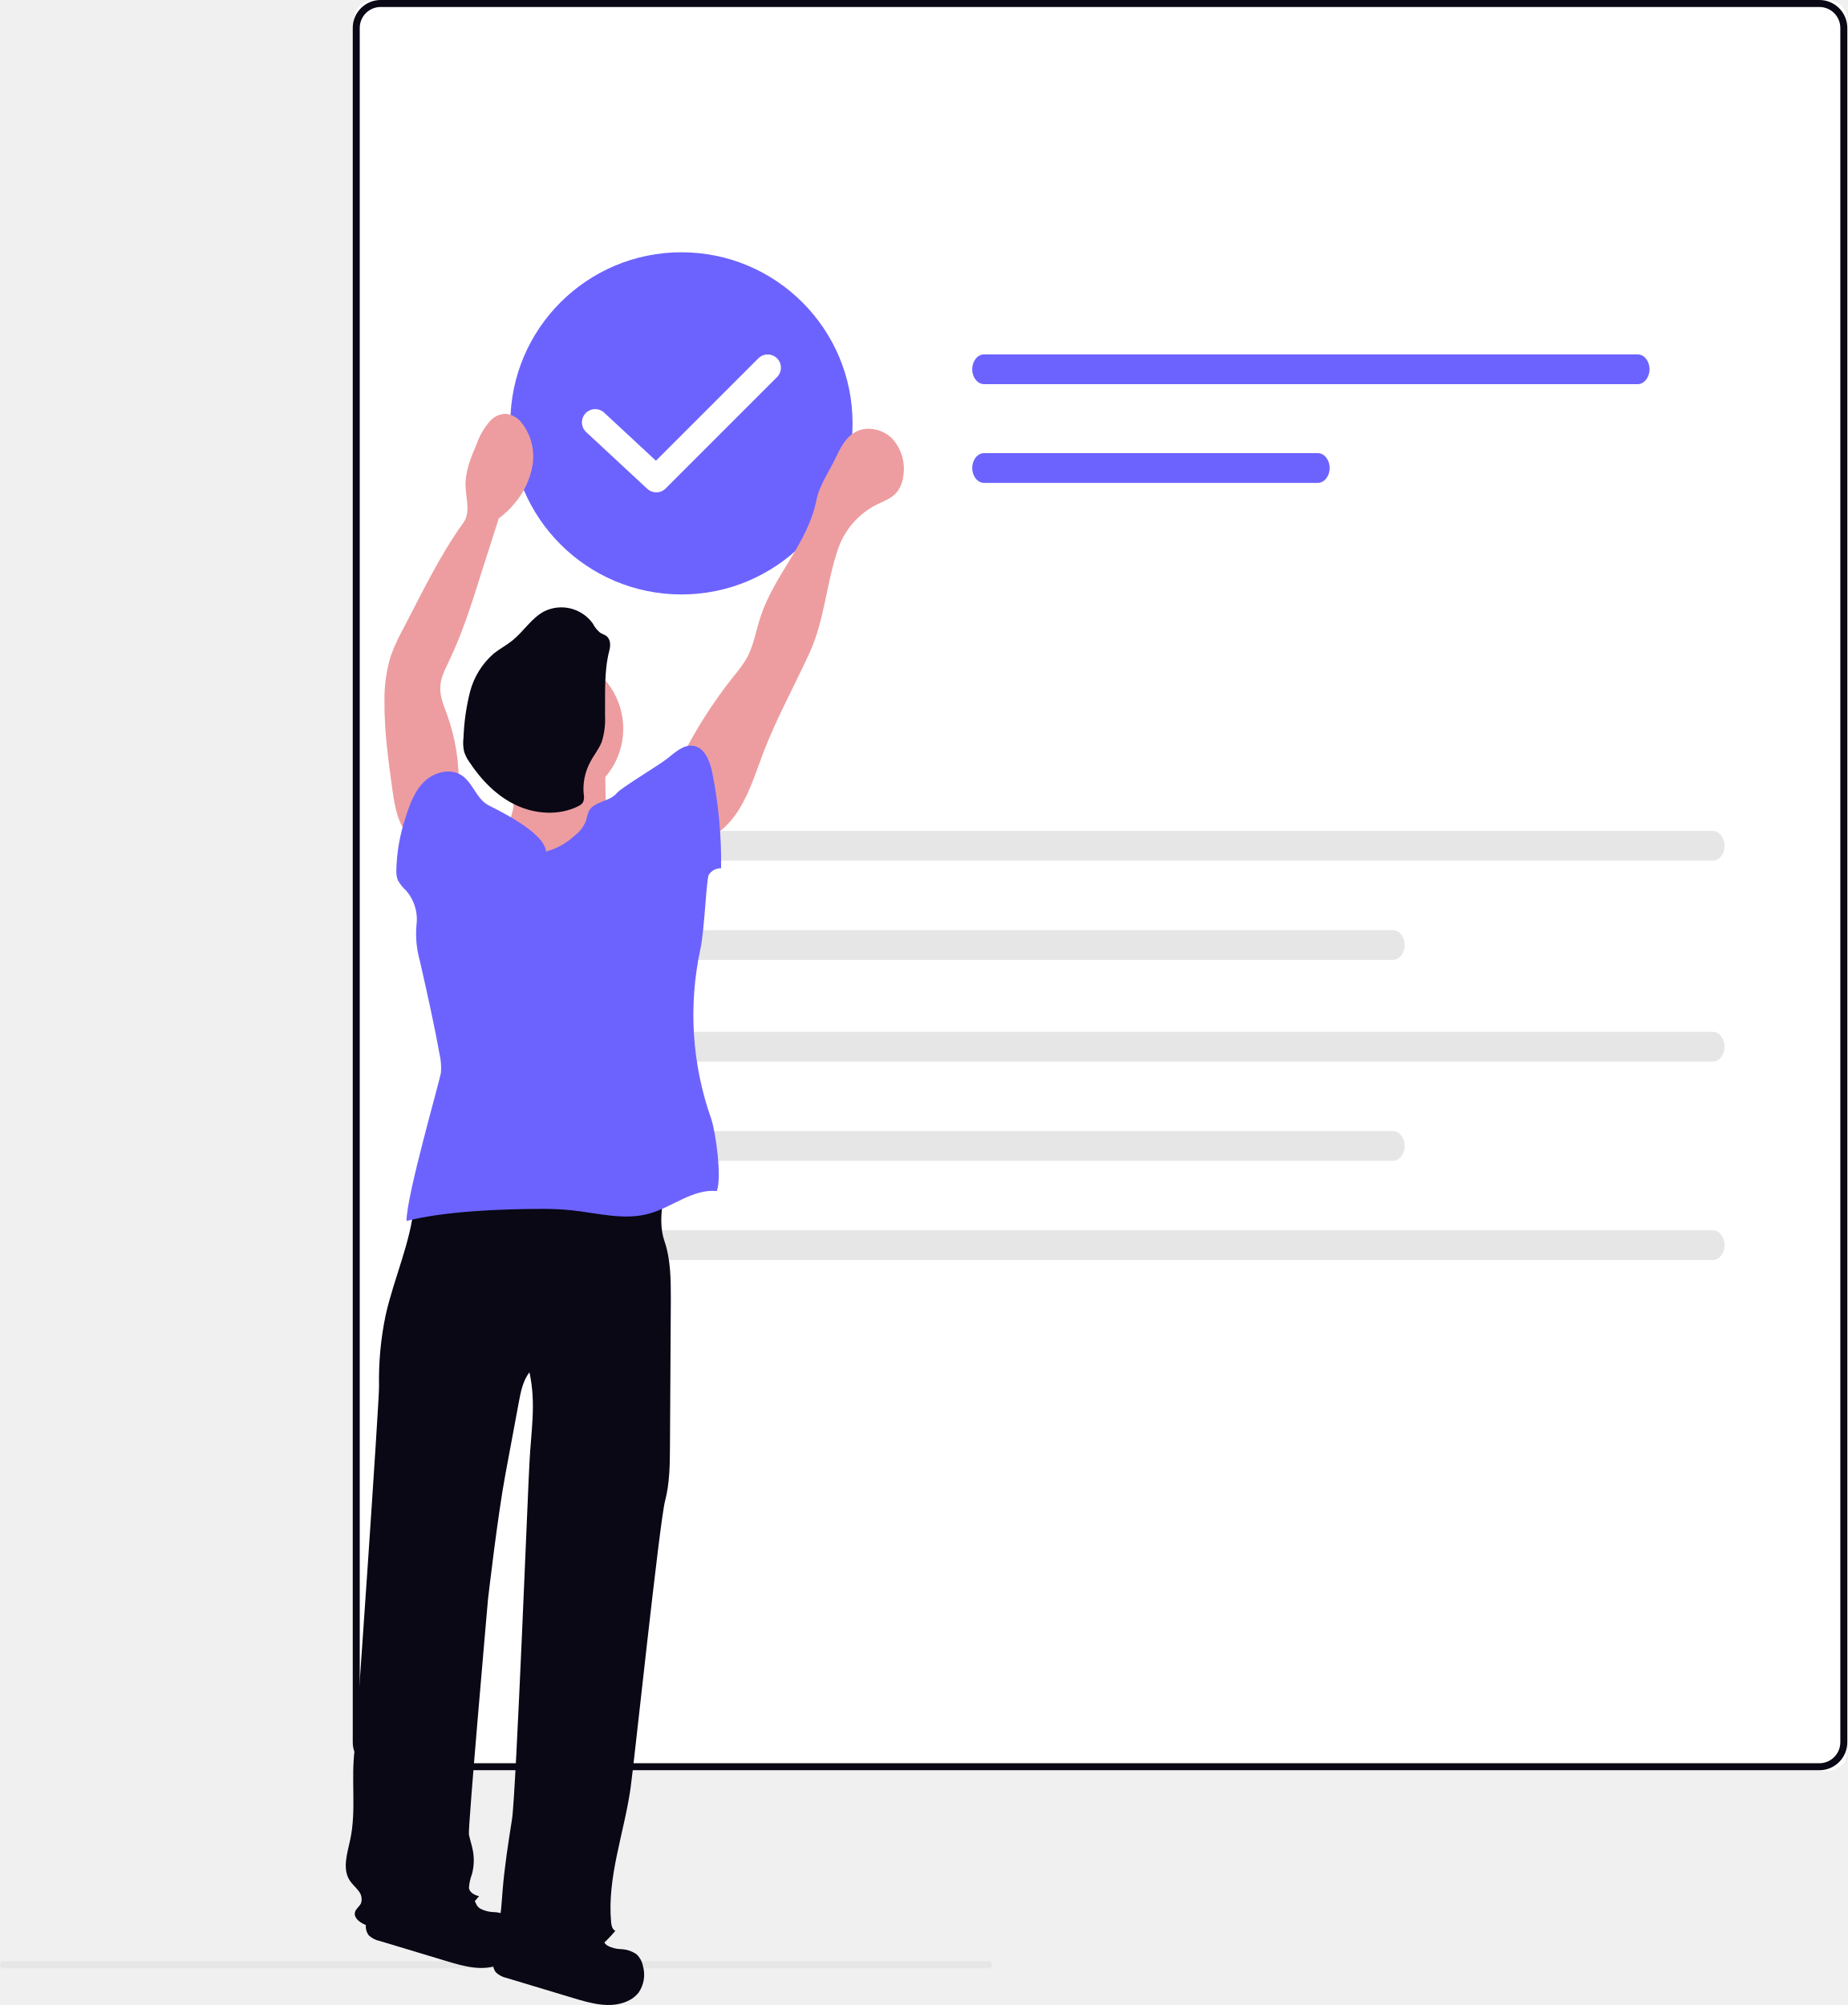
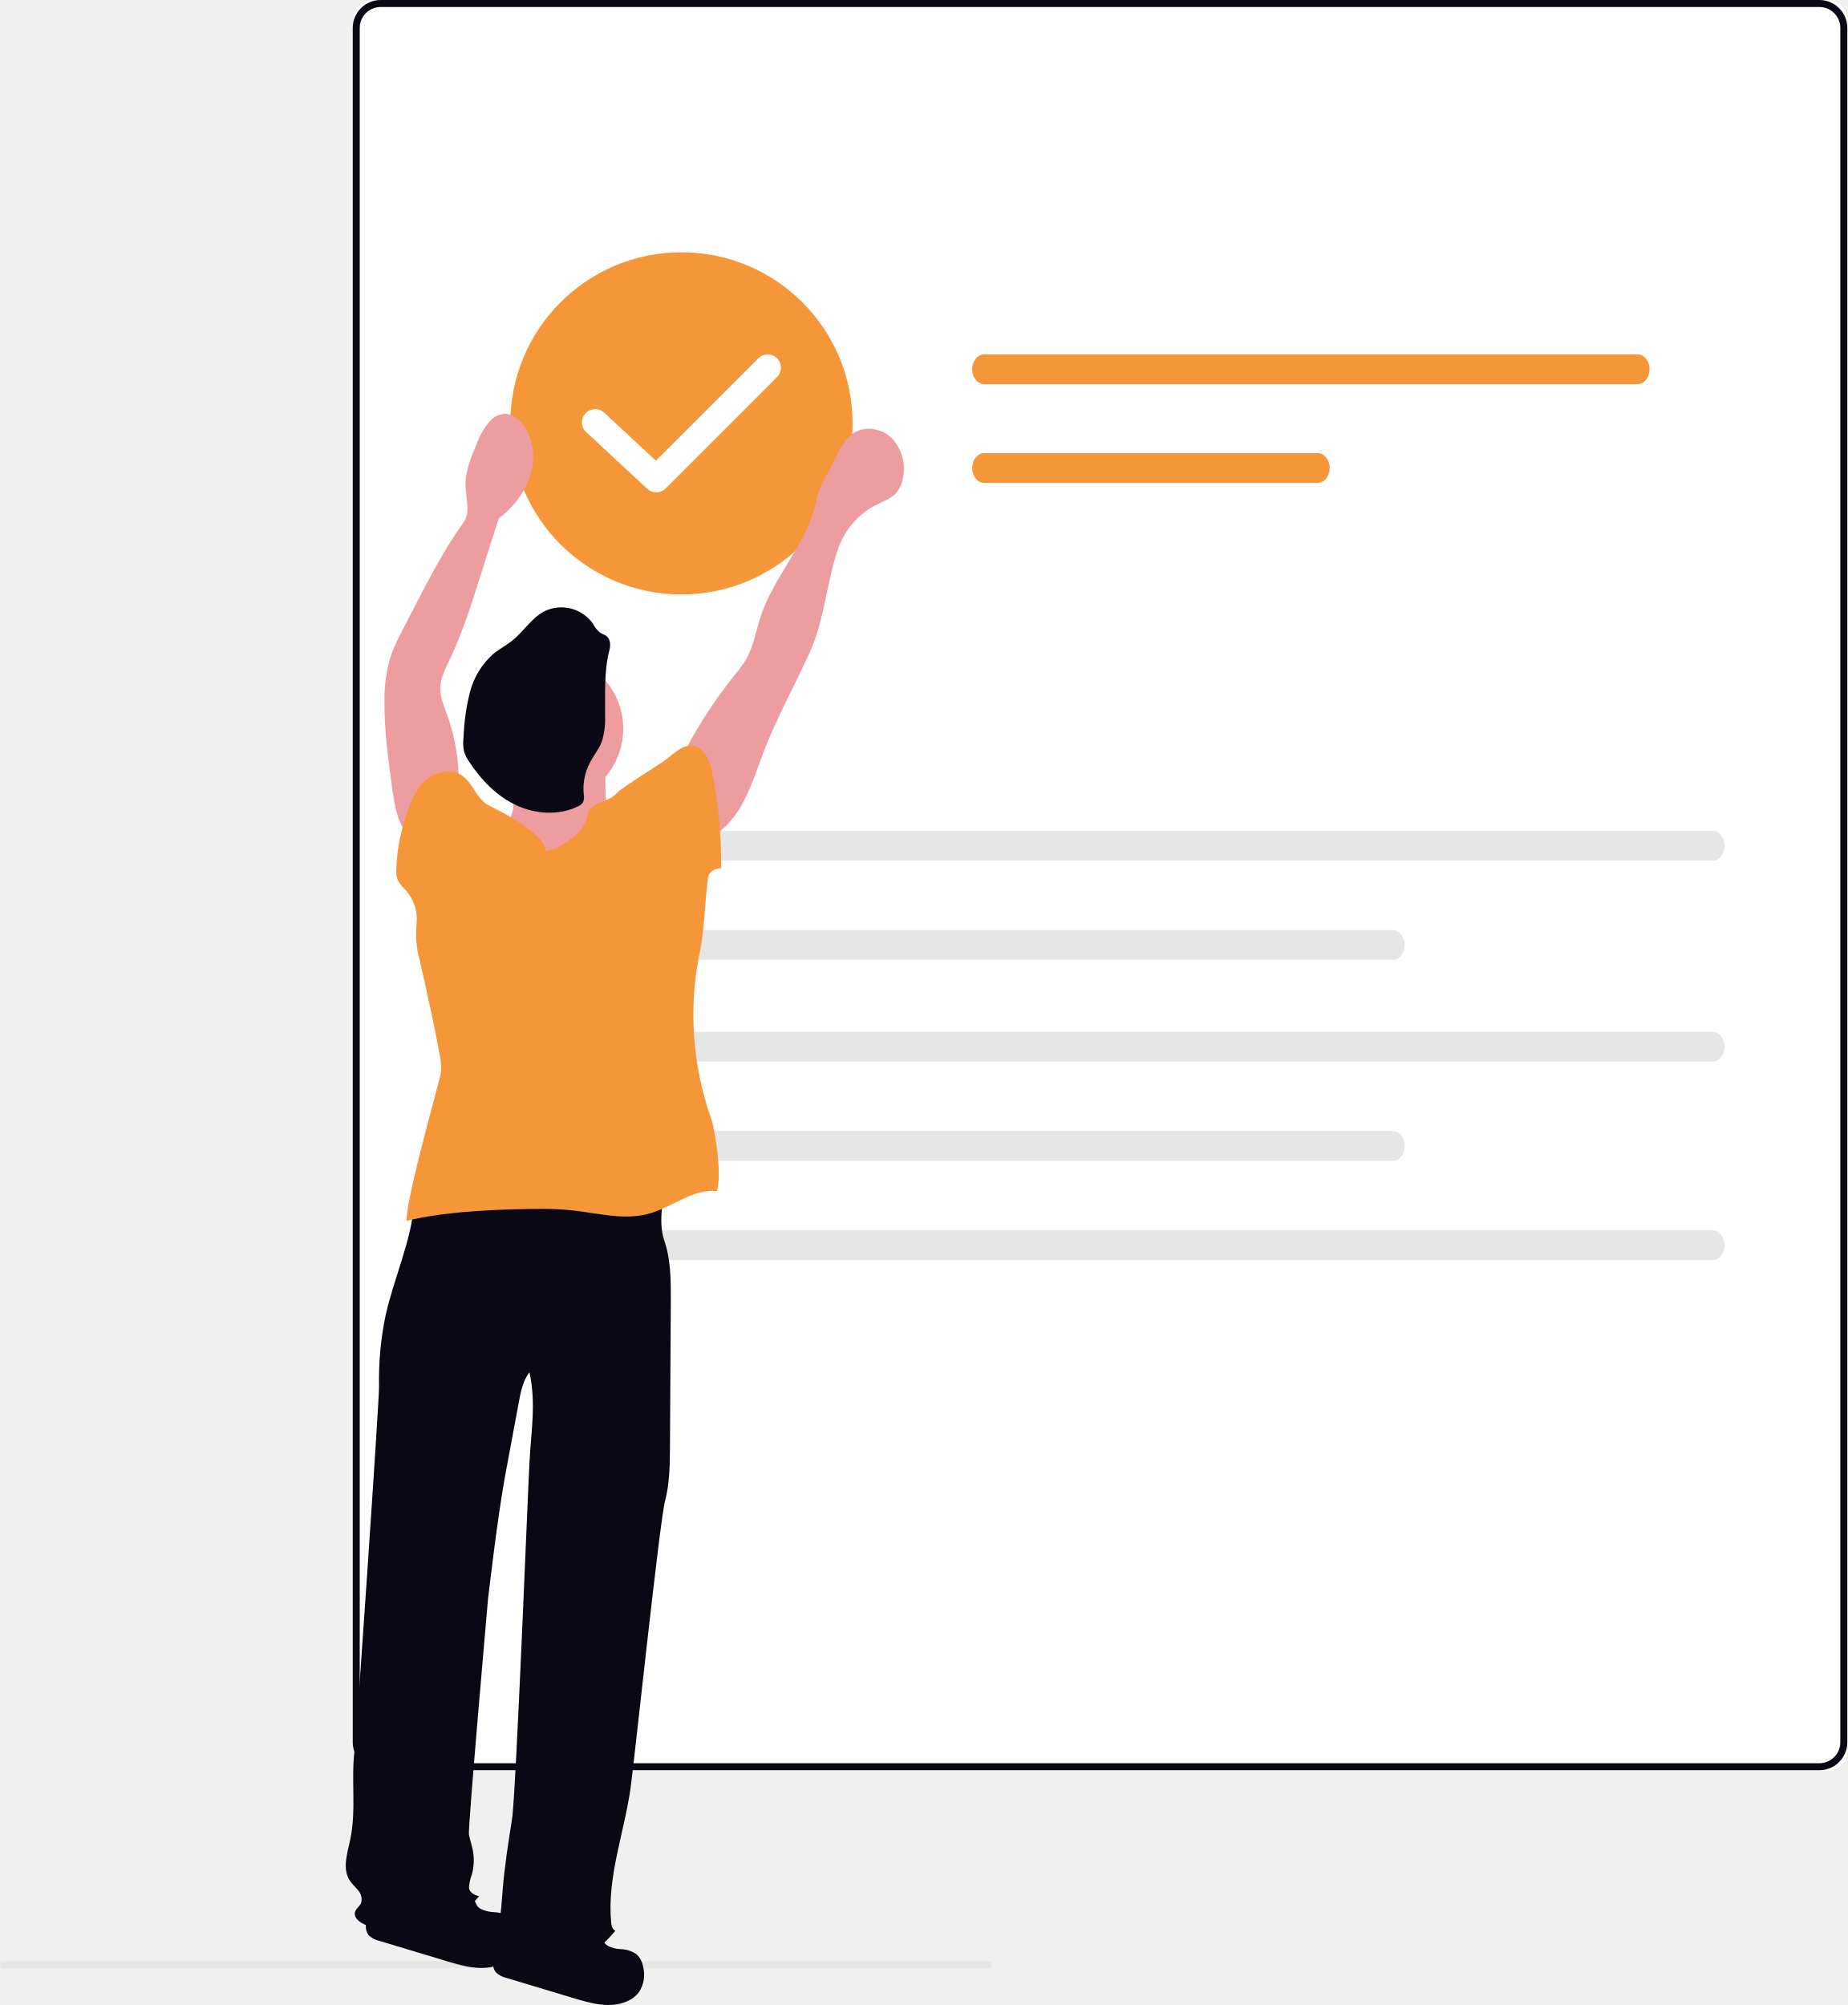
<svg xmlns="http://www.w3.org/2000/svg" width="737.001" height="800" viewBox="0 0 737.001 800" role="img" artist="Katerina Limpitsouni" source="https://undraw.co/">
  <g transform="translate(-588 -136)">
    <path d="M959.707,763.083H566.014c-.571,0-1.033-.624-1.033-1.393s.463-1.393,1.033-1.393H959.707c.571,0,1.033.624,1.033,1.393S960.277,763.083,959.707,763.083Z" transform="translate(23.02 158.26)" fill="#e6e6e6" />
    <rect width="595.783" height="706.627" rx="8" transform="translate(729.21 136)" fill="#fff" />
    <path d="M11.145,2.786a8.368,8.368,0,0,0-8.359,8.359V695.18a8.368,8.368,0,0,0,8.359,8.359H585.121a8.368,8.368,0,0,0,8.359-8.359V11.145a8.368,8.368,0,0,0-8.359-8.359H11.145m0-2.786H585.121a11.145,11.145,0,0,1,11.145,11.145V695.18a11.145,11.145,0,0,1-11.145,11.145H11.145A11.145,11.145,0,0,1,0,695.18V11.145A11.145,11.145,0,0,1,11.145,0Z" transform="translate(728.735 136)" fill="#090814" />
-     <path d="M708.751,262.185c-2.624,0-4.751,2.659-4.751,5.938s2.127,5.938,4.751,5.938H969.468c2.624,0,4.751-2.658,4.751-5.938s-2.127-5.938-4.751-5.938Z" transform="translate(271.879 15.216)" fill="#6c63ff" />
-     <path d="M708.751,282.65c-2.624,0-4.751,2.659-4.751,5.938s2.127,5.938,4.751,5.938h133.1c2.624,0,4.751-2.659,4.751-5.938s-2.127-5.938-4.751-5.938Z" transform="translate(271.879 34.149)" fill="#6c63ff" />
+     <path d="M708.751,262.185c-2.624,0-4.751,2.659-4.751,5.938s2.127,5.938,4.751,5.938H969.468c2.624,0,4.751-2.658,4.751-5.938s-2.127-5.938-4.751-5.938Z" transform="translate(271.879 15.216)" fill="#f59638" />
+     <path d="M708.751,282.65c-2.624,0-4.751,2.659-4.751,5.938s2.127,5.938,4.751,5.938h133.1c2.624,0,4.751-2.659,4.751-5.938s-2.127-5.938-4.751-5.938Z" transform="translate(271.879 34.149)" fill="#f59638" />
    <path d="M545.182,392.7c-2.624,0-4.751,2.659-4.751,5.938s2.127,5.938,4.751,5.938h488.846c2.624,0,4.751-2.659,4.751-5.938s-2.127-5.938-4.751-5.938Z" transform="translate(237.261 74.836)" fill="#e6e6e6" />
    <path d="M545.182,413.17c-2.624,0-4.751,2.658-4.751,5.938s2.127,5.938,4.751,5.938h361.23c2.624,0,4.751-2.659,4.751-5.938s-2.127-5.938-4.751-5.938Z" transform="translate(237.261 93.958)" fill="#e6e6e6" />
    <path d="M545.182,433.172c-2.624,0-4.751,2.659-4.751,5.938s2.127,5.938,4.751,5.938h488.846c2.624,0,4.751-2.659,4.751-5.938s-2.127-5.938-4.751-5.938Z" transform="translate(237.261 114.532)" fill="#e6e6e6" />
    <path d="M545.182,453.637c-2.624,0-4.751,2.659-4.751,5.938s2.127,5.938,4.751,5.938h361.23c2.624,0,4.751-2.659,4.751-5.938s-2.127-5.938-4.751-5.938Z" transform="translate(237.261 133.654)" fill="#e6e6e6" />
    <path d="M545.182,474.172c-2.624,0-4.751,2.658-4.751,5.938s2.127,5.938,4.751,5.938h488.846c2.624,0,4.751-2.659,4.751-5.938s-2.127-5.938-4.751-5.938Z" transform="translate(237.261 152.706)" fill="#e6e6e6" />
-     <path d="M618.684,363.356a68.264,68.264,0,1,1,68.264-68.264A68.264,68.264,0,0,1,618.684,363.356Z" transform="translate(241.188 9.832)" fill="#6c63ff" />
+     <path d="M618.684,363.356a68.264,68.264,0,1,1,68.264-68.264A68.264,68.264,0,0,1,618.684,363.356Z" transform="translate(241.188 9.832)" fill="#f59638" />
    <path d="M606.609,312.92a5.266,5.266,0,0,1-3.6-1.412l-24.393-22.657a5.284,5.284,0,0,1,7.192-7.743L606.474,300.3l40.878-40.877a5.284,5.284,0,0,1,7.472,7.473l-44.477,44.477A5.272,5.272,0,0,1,606.609,312.92Z" transform="translate(243.218 19.527)" fill="#fff" />
    <g transform="translate(725.949 301.109)">
      <path d="M509.314,820.616a11.532,11.532,0,0,1,6.2,2.019,8.633,8.633,0,0,1,2.588,4.721,12.571,12.571,0,0,1-1.706,10.565,11.8,11.8,0,0,1-4.806,3.583c-6.584,2.844-14.106.782-20.96-1.28l-26.847-8.091a9.015,9.015,0,0,1-4.366-2.261,5.915,5.915,0,0,1-.114-6.9,13.465,13.465,0,0,1,5.688-4.536c8.361-4.067,17.775-5.006,27.018-5.176,3.413-.071,6.769-.81,9.087,1.82,1.223,1.422,1.01,2.929,2.844,4.138a12.316,12.316,0,0,0,5.375,1.394Z" transform="translate(-399.541 -208.008)" fill="#090814" />
      <path d="M473.644,810.221a11.376,11.376,0,0,1,6.2,2,8.773,8.773,0,0,1,2.588,4.721,12.556,12.556,0,0,1-1.706,10.566,11.83,11.83,0,0,1-4.806,3.6c-6.584,2.844-14.106.768-20.96-1.294l-26.847-8.091a8.9,8.9,0,0,1-4.366-2.261,5.916,5.916,0,0,1-.114-6.9,13.383,13.383,0,0,1,5.688-4.536c8.361-4.067,17.761-5.005,26.947-5.176,3.4,0,6.769-.811,9.087,1.82,1.223,1.422,1.01,2.944,2.844,4.138A12.528,12.528,0,0,0,473.644,810.221Z" transform="translate(-414.594 -212.387)" fill="#090814" />
      <path d="M499.334,604.612a330.613,330.613,0,0,0-47.608-1.337,9.346,9.346,0,0,0-3.086.483c-3.5,1.422-4.038,6-4.38,9.755-1.337,15.173-8.034,29.321-11.376,44.21a126.224,126.224,0,0,0-2.645,28.44c.186,4.267-9.158,140.692-9.7,144.716-1.593,11.959.725,24.288-1.777,36.076-1.18,5.517-3.285,11.717-.185,16.438.981,1.493,2.389,2.645,3.455,4.067a5.162,5.162,0,0,1,1,4.991c-.611,1.294-2.033,2.147-2.389,3.526-.569,2.176,1.721,3.967,3.768,4.892,15.429,6.954,35.322,2.048,45.731-11.3-1.792-.284-3.982-1.578-4.024-3.385a18.664,18.664,0,0,1,1.166-5.3,21.046,21.046,0,0,0,.4-9.414c-.4-2.176-1.138-4.266-1.593-6.47-.434-2.417,7.618-93.853,7.618-93.853s3.744-32.69,6.915-49.754l5.347-28.724c.782-4.266,1.65-8.688,4.266-12.115,2.77,12.681.618,23.393,0,36.358-.322,3.736-5.347,132.106-6.954,142.031-1.507,9.513-3,19.026-3.768,28.625-.7,8.816-1,18.358-6.484,25.283,5.005,3.256,10.2,6.569,16.054,7.693a29.776,29.776,0,0,0,19.808-3.825,62.561,62.561,0,0,0,15.642-13.31c-1.166-.4-1.578-2.076-1.692-3.285-1.692-17.988,5.133-35.55,7.721-53.467,1.307-8.975,11.618-106.607,13.765-114.669,1.877-7.11,1.934-14.632,1.977-22.027l.341-58.3c0-7.892,0-15.955-2.531-23.406-3.128-8.944.441-19.24.981-28.7a118.337,118.337,0,0,1-45.76,5.062Z" transform="translate(-416.964 -298.13)" fill="#090814" />
      <path d="M510.837,524.8a185.9,185.9,0,0,1,21.771-34.384,56.1,56.1,0,0,0,4.835-6.6c3.057-5.29,3.967-11.532,5.9-17.334,5.4-16.268,18.884-29.336,22.169-46.158,1.195-6.1,5.091-11.376,7.75-17.064,1.82-3.811,3.811-7.821,7.423-9.954,4.65-2.844,11.077-1.521,14.945,2.275a17.718,17.718,0,0,1,4.564,15,12.527,12.527,0,0,1-2.758,6.74c-2.062,2.318-5.148,3.37-7.935,4.764a31.142,31.142,0,0,0-15.286,17.476c-4.749,13.736-5.347,28.269-11.376,41.508s-13.111,25.966-18.329,39.517c-2.944,7.693-5.318,15.642-9.641,22.752s-11.12,13.068-19.282,14.135a48.431,48.431,0,0,0-2.389-15.13C511.477,536.7,508.249,530.029,510.837,524.8Z" transform="translate(-377.759 -385.811)" fill="#ed9da0" />
      <path d="M457.415,537.173a78.849,78.849,0,0,0-4.607-29.549c-1.308-3.626-2.915-7.309-2.716-11.163.171-3.569,1.891-6.868,3.427-10.1,5.361-11.163,9.115-23.008,12.8-34.81l7.11-22.24a35.552,35.552,0,0,0,6.243-5.9,31.482,31.482,0,0,0,7.238-15.443,21.785,21.785,0,0,0-4-16.339,9.442,9.442,0,0,0-6.683-4.053,8.6,8.6,0,0,0-6.243,2.844,27.5,27.5,0,0,0-5.347,9.129c-2.332,5.46-4.693,11.148-4.465,17.064.185,4.92,2.033,10.409-.853,14.4-9.456,13.1-16.595,28.155-24.089,42.475a75.638,75.638,0,0,0-4.863,10.651,59.037,59.037,0,0,0-2.545,18.4c-.071,11.66,1.536,23.249,3.128,34.81,1,7.224,2.332,15.1,7.807,19.908C444.461,550.028,450.177,542.89,457.415,537.173Z" transform="translate(-412.386 -387.58)" fill="#ed9da0" />
      <path d="M28.5,92.258a142.188,142.188,0,0,1-26.8-10.782c3.286-.314,5.424-3.336,7.113-6.185,2.788-4.6,5.644-9.368,6.355-14.717.222-1.528-.331-3.691-.894-5.8a29.506,29.506,0,1,1,37.577-6.007q0,3.866.108,7.729a8.639,8.639,0,0,0,1.105,4.758c1.186,1.669,3.361,2.261,5.38,2.636a53.391,53.391,0,0,0,10.951.842A40.477,40.477,0,0,1,46.445,91.747,24,24,0,0,1,38.3,93.838h-.067A30.566,30.566,0,0,1,28.5,92.258Z" transform="translate(51.707 96.143)" fill="#ed9da0" />
-       <path d="M490.877,522.938c-.673-7.951-20.434-17.064-23.164-18.571-4.664-2.6-6.072-8.944-10.537-11.859s-10.836-1.294-14.732,2.4-5.873,8.93-7.465,14.049a70.743,70.743,0,0,0-3.825,21.543,9.781,9.781,0,0,0,.626,3.953,16.592,16.592,0,0,0,3.143,3.939,17.462,17.462,0,0,1,4.266,13.879,39.3,39.3,0,0,0,1.266,13.95c2.844,12.528,5.688,25.07,7.963,37.711a24,24,0,0,1,.54,7.11c-.441,3.413-13.836,49.386-13.736,59.3,15.144-3.882,37.47-4.75,53.1-4.806a111.561,111.561,0,0,1,12.9.569c10.281,1.095,20.8,4.1,30.772,1.323,9.243-2.574,17.448-9.954,27.018-9.015,2.062-5.446-.384-23.577-2.318-29.066a124.2,124.2,0,0,1-4.266-67.3c1.749-8.048,2.369-28.267,3.413-29.876a5.688,5.688,0,0,1,4.878-2.56,181.154,181.154,0,0,0-3.555-38.294c-.953-4.479-2.929-9.769-7.437-10.537-4.067-.683-7.494,2.744-10.75,5.276-3.362,2.582-18.272,11.589-19.865,13.566-2.844,3.541-9.2,3.228-11.219,7.309a25.583,25.583,0,0,0-1.081,3.74,13.681,13.681,0,0,1-4.678,6.043A26.393,26.393,0,0,1,490.877,522.938Z" transform="translate(-410.981 -348.289)" fill="#6c63ff" />
+       <path d="M490.877,522.938c-.673-7.951-20.434-17.064-23.164-18.571-4.664-2.6-6.072-8.944-10.537-11.859s-10.836-1.294-14.732,2.4-5.873,8.93-7.465,14.049a70.743,70.743,0,0,0-3.825,21.543,9.781,9.781,0,0,0,.626,3.953,16.592,16.592,0,0,0,3.143,3.939,17.462,17.462,0,0,1,4.266,13.879,39.3,39.3,0,0,0,1.266,13.95c2.844,12.528,5.688,25.07,7.963,37.711a24,24,0,0,1,.54,7.11c-.441,3.413-13.836,49.386-13.736,59.3,15.144-3.882,37.47-4.75,53.1-4.806a111.561,111.561,0,0,1,12.9.569c10.281,1.095,20.8,4.1,30.772,1.323,9.243-2.574,17.448-9.954,27.018-9.015,2.062-5.446-.384-23.577-2.318-29.066a124.2,124.2,0,0,1-4.266-67.3c1.749-8.048,2.369-28.267,3.413-29.876a5.688,5.688,0,0,1,4.878-2.56,181.154,181.154,0,0,0-3.555-38.294c-.953-4.479-2.929-9.769-7.437-10.537-4.067-.683-7.494,2.744-10.75,5.276-3.362,2.582-18.272,11.589-19.865,13.566-2.844,3.541-9.2,3.228-11.219,7.309a25.583,25.583,0,0,0-1.081,3.74,13.681,13.681,0,0,1-4.678,6.043A26.393,26.393,0,0,1,490.877,522.938Z" transform="translate(-410.981 -348.289)" fill="#f59638" />
      <path d="M508.258,458.939c.5-1.948.427-4.266-1.152-5.574-.782-.611-1.792-.839-2.631-1.422a11.372,11.372,0,0,1-2.844-3.6,15.443,15.443,0,0,0-19.353-4.878c-5.133,2.688-8.248,8.063-12.8,11.7-2.332,1.877-5.02,3.271-7.352,5.133a30.345,30.345,0,0,0-9.513,15.386,87.55,87.55,0,0,0-2.574,18.159,16.311,16.311,0,0,0,.213,5.517,14.492,14.492,0,0,0,2.09,4.195c4.678,7.11,10.878,13.58,18.628,17.235s17.178,4.266,24.828.441a4.421,4.421,0,0,0,1.905-1.536,5.346,5.346,0,0,0,.285-3.285,22.537,22.537,0,0,1,2.488-12.57c1.422-2.844,3.541-5.29,4.693-8.247a29.293,29.293,0,0,0,1.337-10.21C506.623,476.473,506.011,467.557,508.258,458.939Z" transform="translate(-403.064 -364.661)" fill="#090814" />
    </g>
  </g>
</svg>
